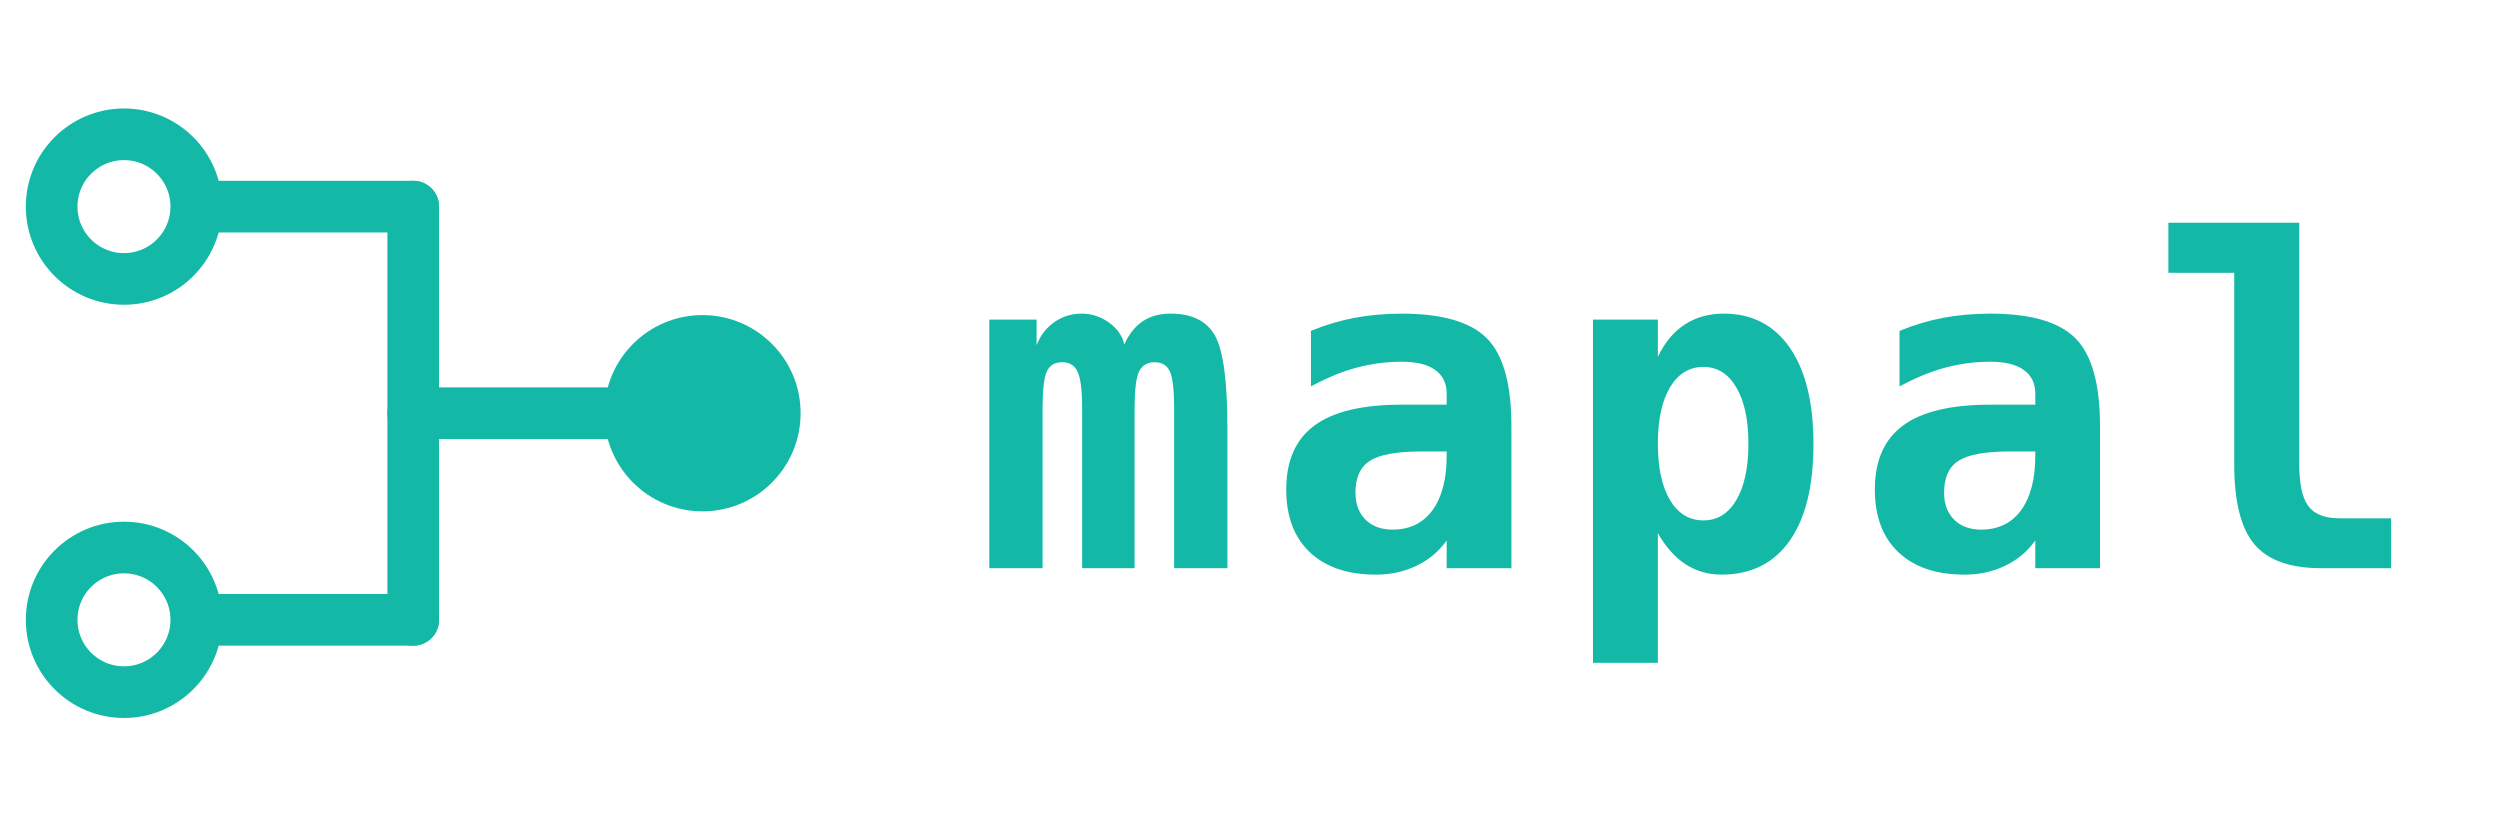
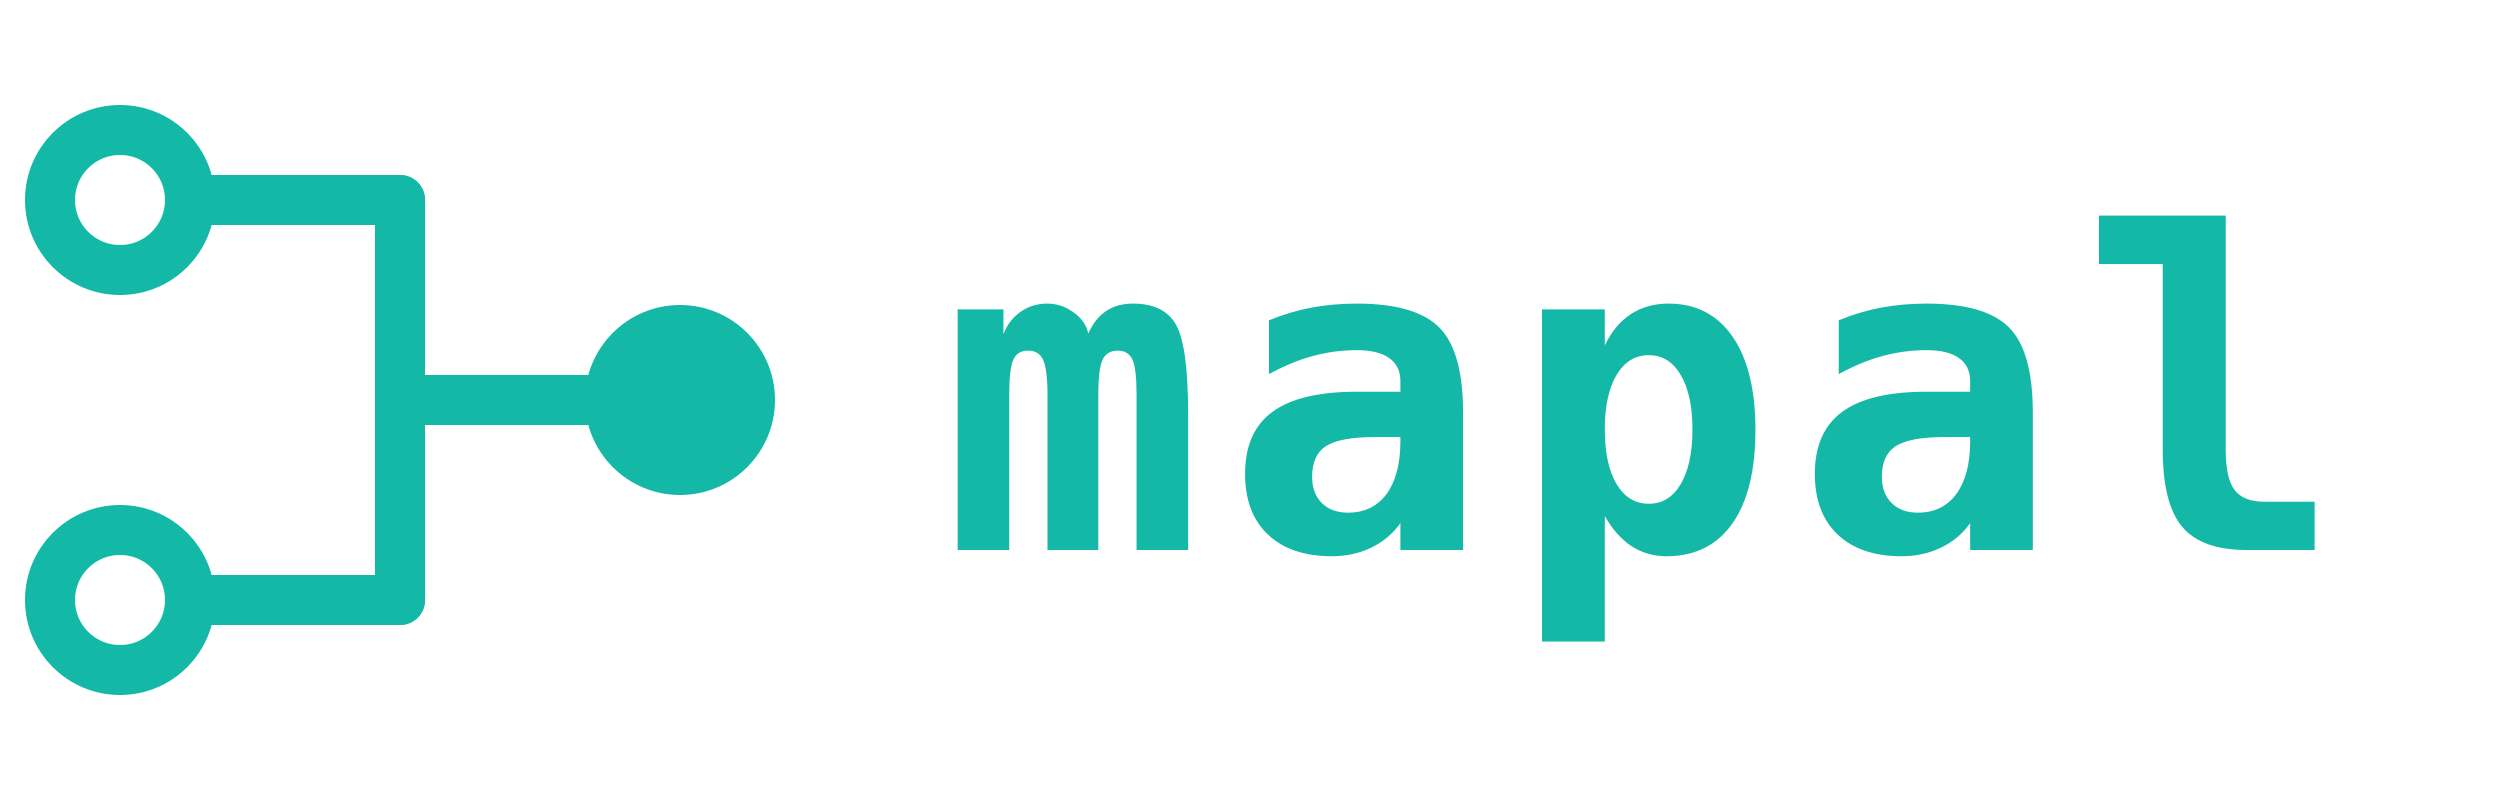
- <svg xmlns="http://www.w3.org/2000/svg" viewBox="0 0 242 80" width="242" height="80" role="img" aria-labelledby="mapal-wordmark-title">
+ <svg xmlns="http://www.w3.org/2000/svg" viewBox="0 0 250 80" width="250" height="80" role="img" aria-labelledby="mapal-wordmark-title">
  <g fill="none" stroke="#14B8A6" stroke-width="5" stroke-linecap="round" stroke-linejoin="round">
    <path d="M20 20 H40" />
    <path d="M20 60 H40" />
    <path d="M40 20 V60" />
    <path d="M40 40 H60" />
    <circle cx="12" cy="20" r="7" />
    <circle cx="12" cy="60" r="7" />
    <circle cx="68" cy="40" r="7" fill="#14B8A6" />
  </g>
-   <text x="94" y="55" fill="#14B8A6" font-family="ui-monospace, SFMono-Regular, Menlo, Consolas, monospace" font-size="44" font-weight="600" letter-spacing="2">mapal</text>
+   <text x="94" y="55" fill="#14B8A6" font-family="ui-monospace, SFMono-Regular, Menlo, Consolas, monospace" font-size="44" font-weight="600" letter-spacing="2" textLength="140" lengthAdjust="spacingAndGlyphs">mapal</text>
</svg>
